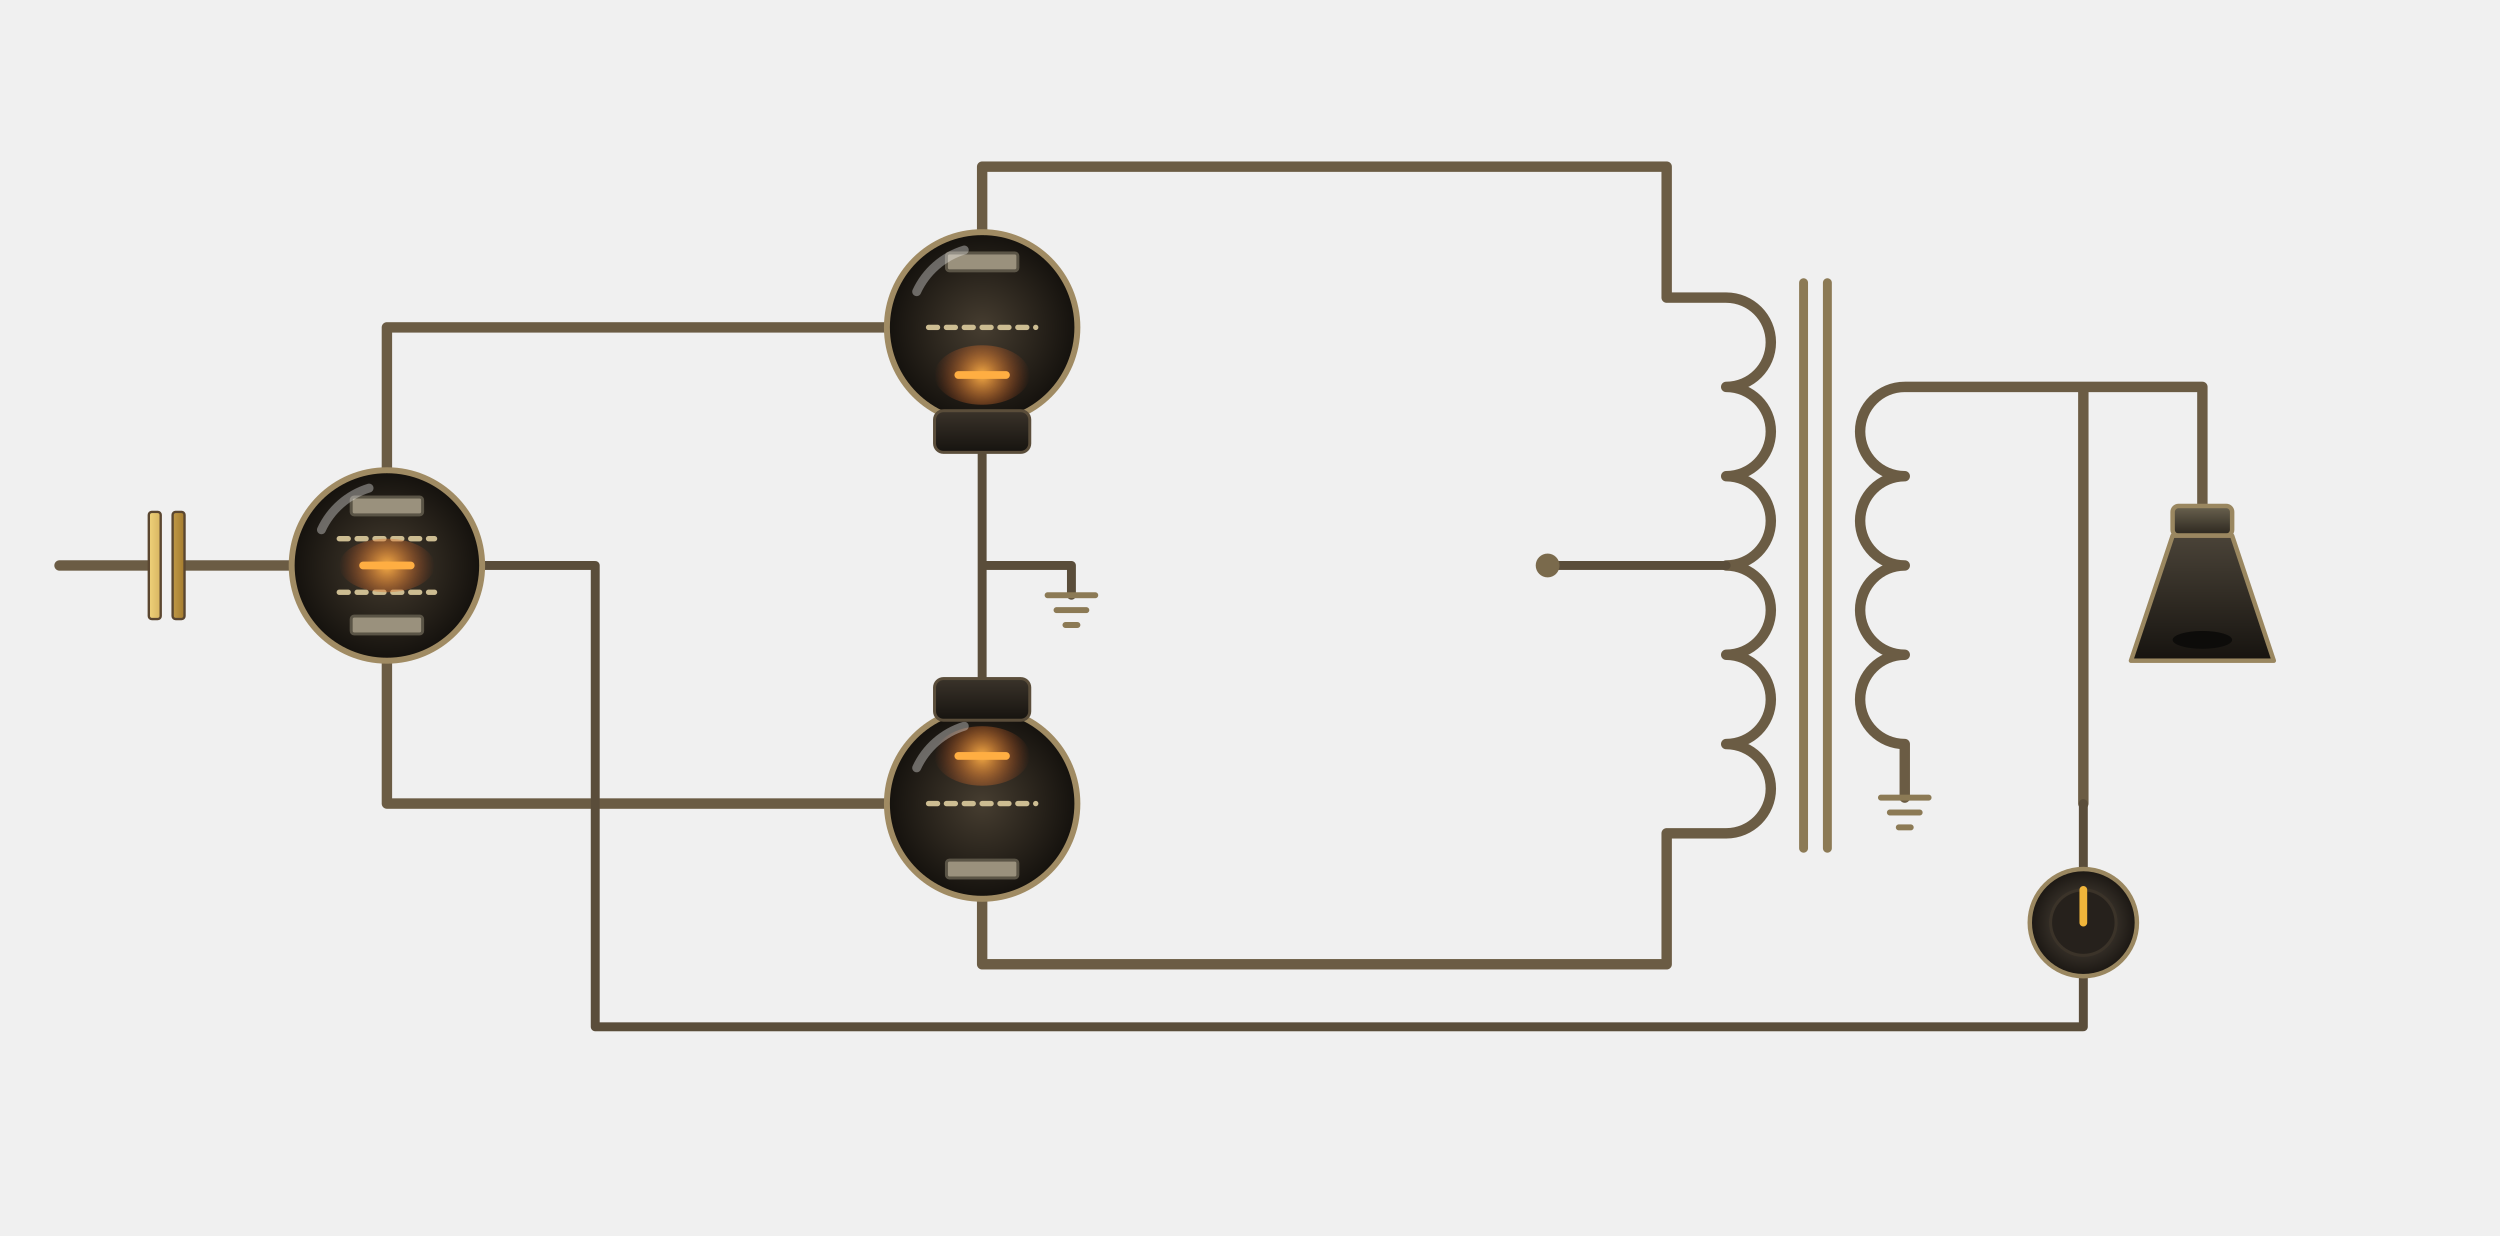
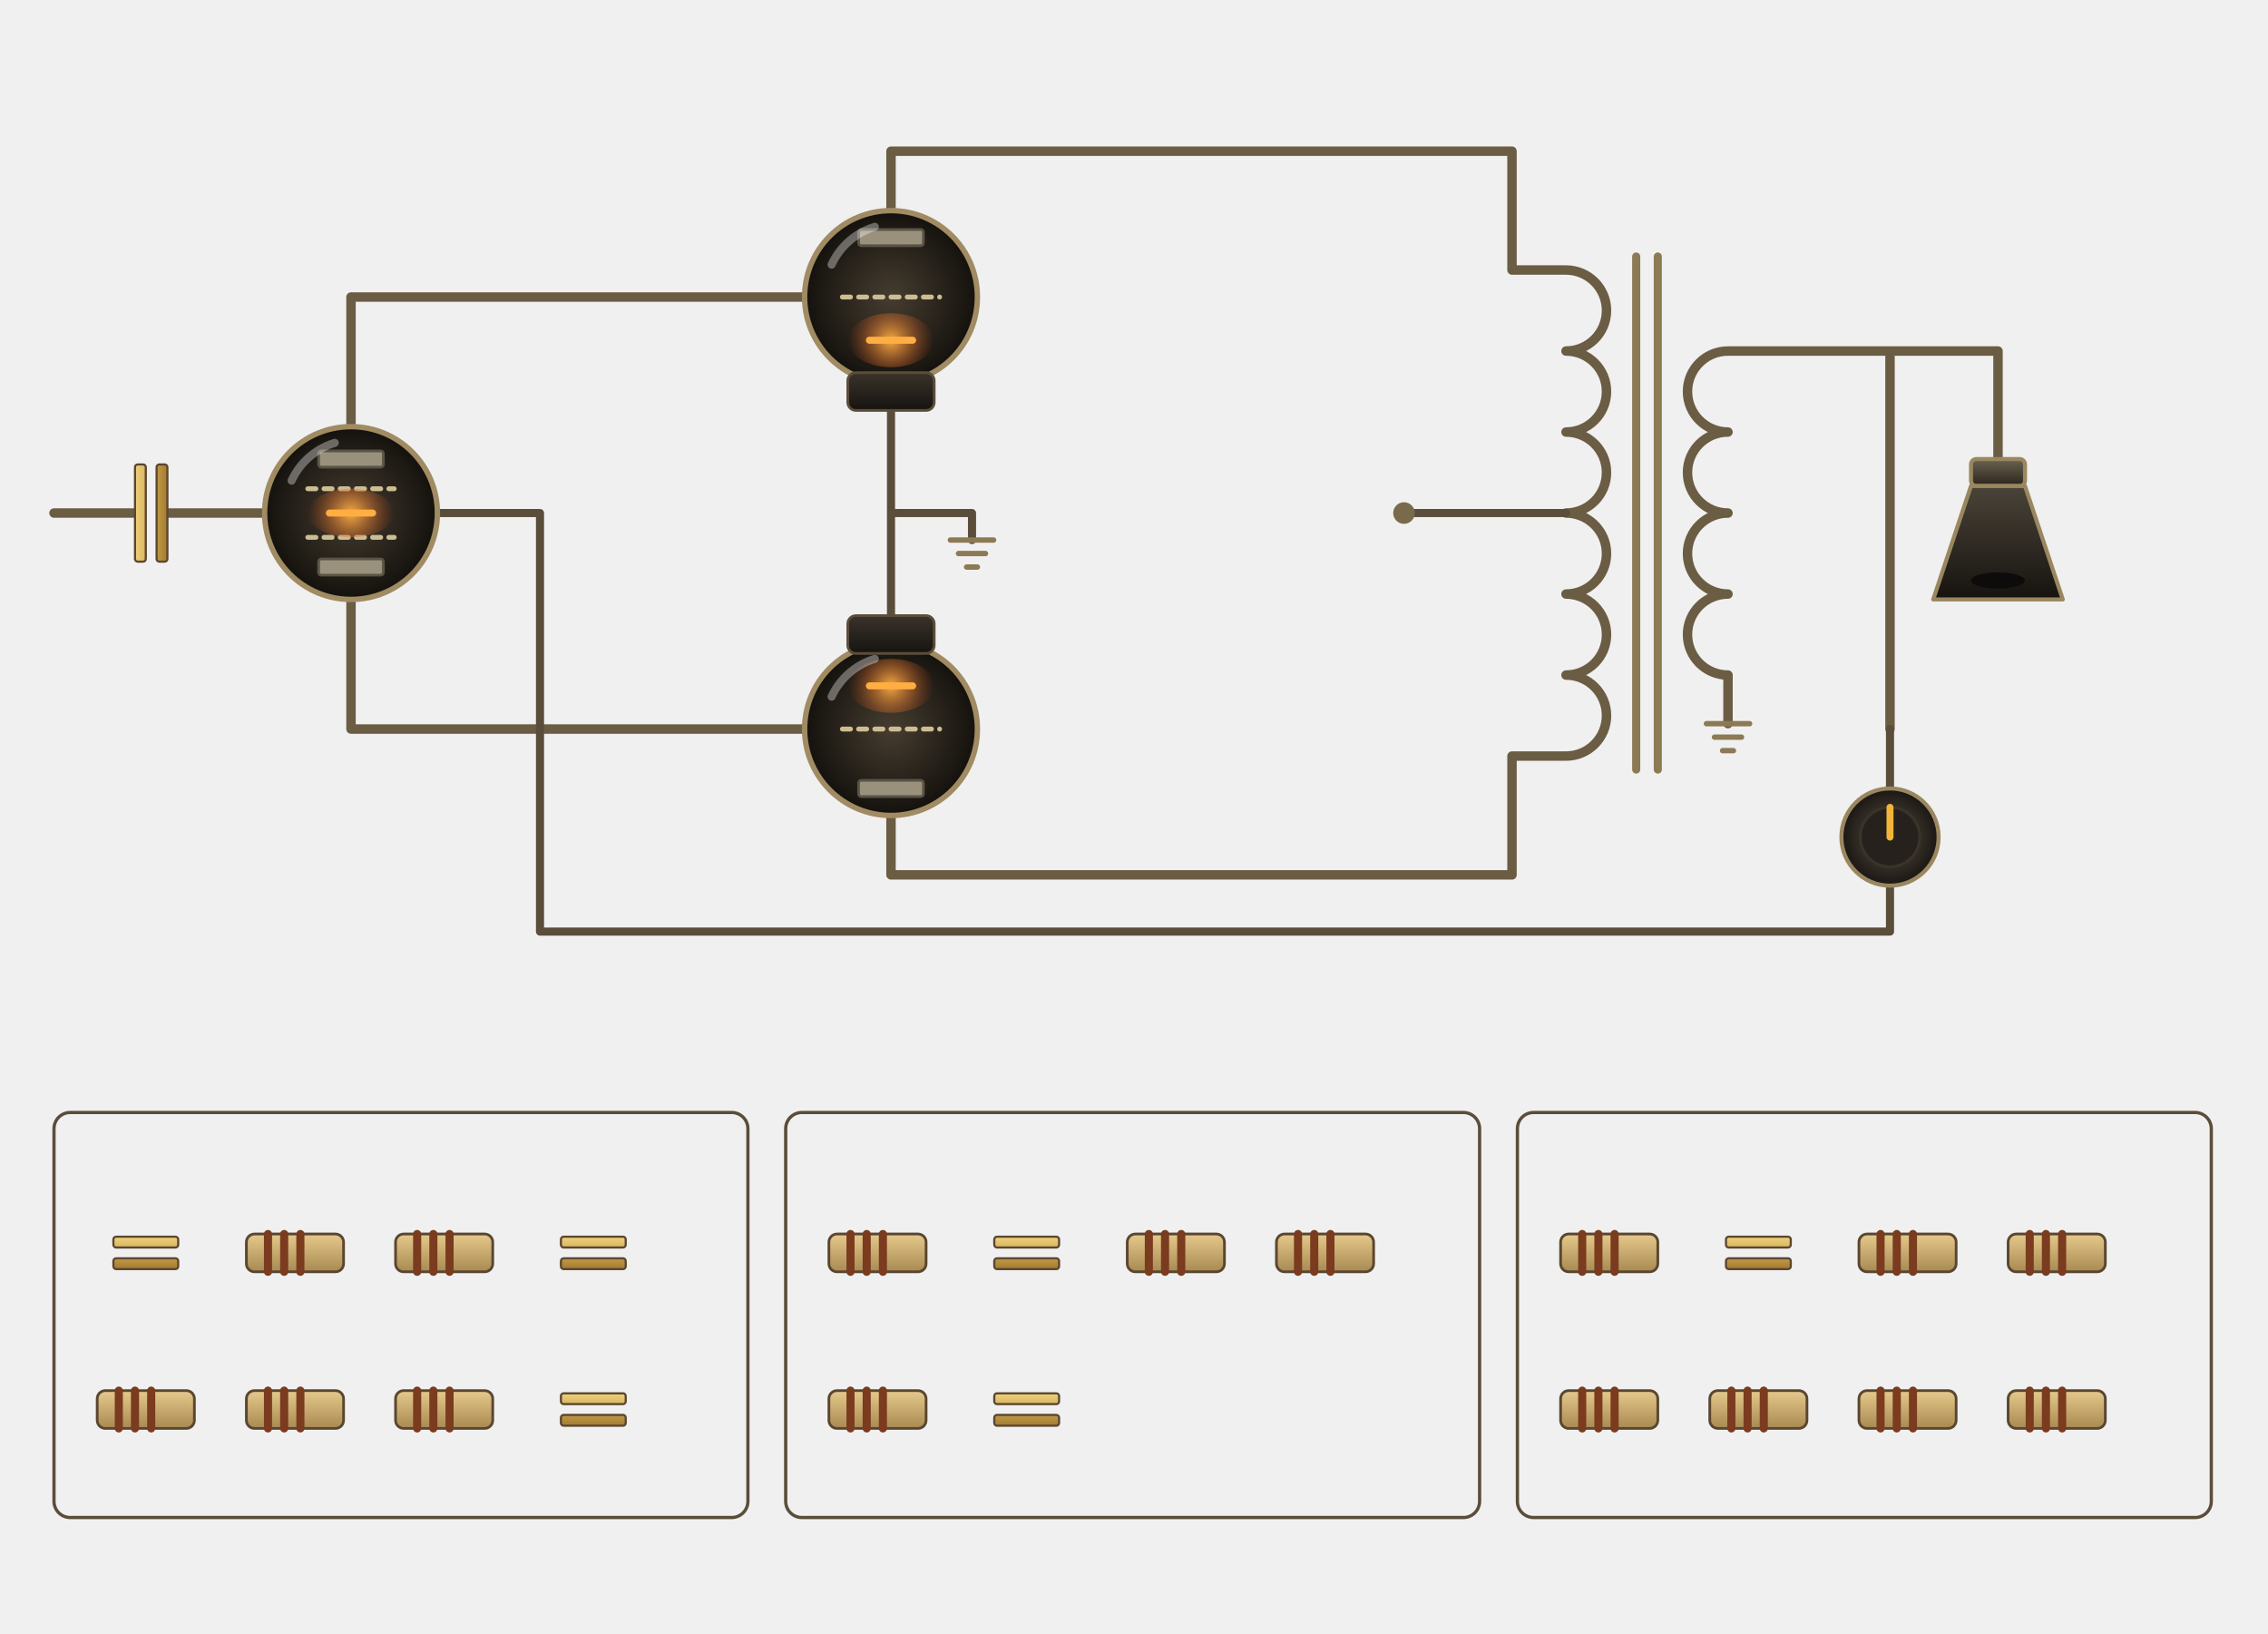
- <svg xmlns="http://www.w3.org/2000/svg" width="840" height="415" viewBox="0 0 840 415">
+ <svg xmlns="http://www.w3.org/2000/svg" width="840" height="605" viewBox="0 0 840 605">
  <defs>
    <linearGradient id="g1" x1="50" y1="0" x2="62" y2="0" gradientUnits="userSpaceOnUse">
      <stop offset="0" stop-color="#f0d27a" />
      <stop offset="1" stop-color="#a67c2e" />
    </linearGradient>
    <radialGradient id="g2" cx="130" cy="190" r="32" gradientUnits="userSpaceOnUse">
      <stop offset="0" stop-color="#463d30" />
      <stop offset="1" stop-color="#14110d" />
    </radialGradient>
    <radialGradient id="g3" cx="130" cy="190" r="16" gradientUnits="userSpaceOnUse">
      <stop offset="0" stop-color="#ffb347" stop-opacity="0.95" />
      <stop offset="1" stop-color="#c1441a" stop-opacity="0" />
    </radialGradient>
    <radialGradient id="g4" cx="330" cy="110" r="32" gradientUnits="userSpaceOnUse">
      <stop offset="0" stop-color="#463d30" />
      <stop offset="1" stop-color="#14110d" />
    </radialGradient>
    <radialGradient id="g5" cx="330" cy="126" r="16" gradientUnits="userSpaceOnUse">
      <stop offset="0" stop-color="#ffb347" stop-opacity="0.95" />
      <stop offset="1" stop-color="#c1441a" stop-opacity="0" />
    </radialGradient>
    <linearGradient id="g6" x1="0" y1="138" x2="0" y2="152" gradientUnits="userSpaceOnUse">
      <stop offset="0" stop-color="#3a332a" />
      <stop offset="1" stop-color="#16130f" />
    </linearGradient>
    <radialGradient id="g7" cx="330" cy="270" r="32" gradientUnits="userSpaceOnUse">
      <stop offset="0" stop-color="#463d30" />
      <stop offset="1" stop-color="#14110d" />
    </radialGradient>
    <radialGradient id="g8" cx="330" cy="254" r="16" gradientUnits="userSpaceOnUse">
      <stop offset="0" stop-color="#ffb347" stop-opacity="0.95" />
      <stop offset="1" stop-color="#c1441a" stop-opacity="0" />
    </radialGradient>
    <linearGradient id="g9" x1="0" y1="228" x2="0" y2="242" gradientUnits="userSpaceOnUse">
      <stop offset="0" stop-color="#3a332a" />
      <stop offset="1" stop-color="#16130f" />
    </linearGradient>
    <radialGradient id="g10" cx="700" cy="310" r="18" gradientUnits="userSpaceOnUse">
      <stop offset="0" stop-color="#5b5246" />
      <stop offset="1" stop-color="#1a1612" />
    </radialGradient>
    <linearGradient id="g11" x1="0" y1="170" x2="0" y2="180" gradientUnits="userSpaceOnUse">
      <stop offset="0" stop-color="#6b6350" />
      <stop offset="1" stop-color="#2a251d" />
    </linearGradient>
    <linearGradient id="g12" x1="0" y1="180" x2="0" y2="222" gradientUnits="userSpaceOnUse">
      <stop offset="0" stop-color="#4a4338" />
      <stop offset="1" stop-color="#16130f" />
+     </linearGradient>
+     <linearGradient id="g13" x1="0" y1="458" x2="0" y2="470" gradientUnits="userSpaceOnUse">
+       <stop offset="0" stop-color="#f0d27a" />
+       <stop offset="1" stop-color="#a67c2e" />
+     </linearGradient>
+     <linearGradient id="g14" x1="0" y1="457" x2="0" y2="471" gradientUnits="userSpaceOnUse">
+       <stop offset="0" stop-color="#e6c98c" />
+       <stop offset="1" stop-color="#a88a52" />
+     </linearGradient>
+     <linearGradient id="g15" x1="0" y1="457" x2="0" y2="471" gradientUnits="userSpaceOnUse">
+       <stop offset="0" stop-color="#e6c98c" />
+       <stop offset="1" stop-color="#a88a52" />
+     </linearGradient>
+     <linearGradient id="g16" x1="0" y1="458" x2="0" y2="470" gradientUnits="userSpaceOnUse">
+       <stop offset="0" stop-color="#f0d27a" />
+       <stop offset="1" stop-color="#a67c2e" />
+     </linearGradient>
+     <linearGradient id="g17" x1="0" y1="515" x2="0" y2="529" gradientUnits="userSpaceOnUse">
+       <stop offset="0" stop-color="#e6c98c" />
+       <stop offset="1" stop-color="#a88a52" />
+     </linearGradient>
+     <linearGradient id="g18" x1="0" y1="515" x2="0" y2="529" gradientUnits="userSpaceOnUse">
+       <stop offset="0" stop-color="#e6c98c" />
+       <stop offset="1" stop-color="#a88a52" />
+     </linearGradient>
+     <linearGradient id="g19" x1="0" y1="515" x2="0" y2="529" gradientUnits="userSpaceOnUse">
+       <stop offset="0" stop-color="#e6c98c" />
+       <stop offset="1" stop-color="#a88a52" />
+     </linearGradient>
+     <linearGradient id="g20" x1="0" y1="516" x2="0" y2="528" gradientUnits="userSpaceOnUse">
+       <stop offset="0" stop-color="#f0d27a" />
+       <stop offset="1" stop-color="#a67c2e" />
+     </linearGradient>
+     <linearGradient id="g21" x1="0" y1="457" x2="0" y2="471" gradientUnits="userSpaceOnUse">
+       <stop offset="0" stop-color="#e6c98c" />
+       <stop offset="1" stop-color="#a88a52" />
+     </linearGradient>
+     <linearGradient id="g22" x1="0" y1="458" x2="0" y2="470" gradientUnits="userSpaceOnUse">
+       <stop offset="0" stop-color="#f0d27a" />
+       <stop offset="1" stop-color="#a67c2e" />
+     </linearGradient>
+     <linearGradient id="g23" x1="0" y1="457" x2="0" y2="471" gradientUnits="userSpaceOnUse">
+       <stop offset="0" stop-color="#e6c98c" />
+       <stop offset="1" stop-color="#a88a52" />
+     </linearGradient>
+     <linearGradient id="g24" x1="0" y1="457" x2="0" y2="471" gradientUnits="userSpaceOnUse">
+       <stop offset="0" stop-color="#e6c98c" />
+       <stop offset="1" stop-color="#a88a52" />
+     </linearGradient>
+     <linearGradient id="g25" x1="0" y1="515" x2="0" y2="529" gradientUnits="userSpaceOnUse">
+       <stop offset="0" stop-color="#e6c98c" />
+       <stop offset="1" stop-color="#a88a52" />
+     </linearGradient>
+     <linearGradient id="g26" x1="0" y1="516" x2="0" y2="528" gradientUnits="userSpaceOnUse">
+       <stop offset="0" stop-color="#f0d27a" />
+       <stop offset="1" stop-color="#a67c2e" />
+     </linearGradient>
+     <linearGradient id="g27" x1="0" y1="457" x2="0" y2="471" gradientUnits="userSpaceOnUse">
+       <stop offset="0" stop-color="#e6c98c" />
+       <stop offset="1" stop-color="#a88a52" />
+     </linearGradient>
+     <linearGradient id="g28" x1="0" y1="458" x2="0" y2="470" gradientUnits="userSpaceOnUse">
+       <stop offset="0" stop-color="#f0d27a" />
+       <stop offset="1" stop-color="#a67c2e" />
+     </linearGradient>
+     <linearGradient id="g29" x1="0" y1="457" x2="0" y2="471" gradientUnits="userSpaceOnUse">
+       <stop offset="0" stop-color="#e6c98c" />
+       <stop offset="1" stop-color="#a88a52" />
+     </linearGradient>
+     <linearGradient id="g30" x1="0" y1="457" x2="0" y2="471" gradientUnits="userSpaceOnUse">
+       <stop offset="0" stop-color="#e6c98c" />
+       <stop offset="1" stop-color="#a88a52" />
+     </linearGradient>
+     <linearGradient id="g31" x1="0" y1="515" x2="0" y2="529" gradientUnits="userSpaceOnUse">
+       <stop offset="0" stop-color="#e6c98c" />
+       <stop offset="1" stop-color="#a88a52" />
+     </linearGradient>
+     <linearGradient id="g32" x1="0" y1="515" x2="0" y2="529" gradientUnits="userSpaceOnUse">
+       <stop offset="0" stop-color="#e6c98c" />
+       <stop offset="1" stop-color="#a88a52" />
+     </linearGradient>
+     <linearGradient id="g33" x1="0" y1="515" x2="0" y2="529" gradientUnits="userSpaceOnUse">
+       <stop offset="0" stop-color="#e6c98c" />
+       <stop offset="1" stop-color="#a88a52" />
+     </linearGradient>
+     <linearGradient id="g34" x1="0" y1="515" x2="0" y2="529" gradientUnits="userSpaceOnUse">
+       <stop offset="0" stop-color="#e6c98c" />
+       <stop offset="1" stop-color="#a88a52" />
    </linearGradient>
  </defs>
  <path id="wire_OUT-2" d="M20,190 H52 M60,190 H98" fill="none" stroke="#6b5c44" stroke-width="3.5" stroke-linecap="round" stroke-linejoin="round" />
  <path id="wire_PHASE" d="M130,158 V110 H298 M130,222 V270 H298" fill="none" stroke="#6b5c44" stroke-width="3.5" stroke-linecap="round" stroke-linejoin="round" />
  <path id="wire_POWER" d="M330,78 V56 H560 V100 H580 M330,302 V324 H560 V280 H580 M580,100 a15,15 0 0 1 0,30 a15,15 0 0 1 0,30 a15,15 0 0 1 0,30 a15,15 0 0 1 0,30 a15,15 0 0 1 0,30 a15,15 0 0 1 0,30" fill="none" stroke="#6b5c44" stroke-width="3.5" stroke-linecap="round" stroke-linejoin="round" />
  <path id="wire_SPEAKER" d="M640,130 H740 V170 M700,130 V270 M640,250 V268 M640,130 a15,15 0 0 0 0,30 a15,15 0 0 0 0,30 a15,15 0 0 0 0,30 a15,15 0 0 0 0,30" fill="none" stroke="#6b5c44" stroke-width="3.5" stroke-linecap="round" stroke-linejoin="round" />
  <path id="wire_static_power" d="M330,152 V228 M330,190 H360 V200 M580,190 H520 M200,345 V190 H162 M700,270 H700 M700,270 V292 M700,328 V345 M700,345 H200 M700,345 H700" fill="none" stroke="#5a4d3a" stroke-width="3" stroke-linecap="round" stroke-linejoin="round" />
  <path id="ground_power" d="M352,200 H368 M355,205 H365 M358,210 H362 M632,268 H648 M635,273 H645 M638,278 H642" fill="none" stroke="#8c7a55" stroke-width="2" stroke-linecap="round" stroke-linejoin="round" />
  <path id="ot_core" d="M606,95 V285 M614,95 V285" fill="none" stroke="#8c7a55" stroke-width="3" stroke-linecap="round" stroke-linejoin="round" />
  <ellipse id="rail_tap" cx="520" cy="190" rx="4" ry="4" fill="#7a6a4c" stroke="none" stroke-width="1" />
  <rect id="cap_ina" x="50" y="172" width="4" height="36" rx="1" fill="url(#g1)" stroke="#5a4630" stroke-width="0.8" />
  <rect id="cap_inb" x="58" y="172" width="4" height="36" rx="1" fill="url(#g1)" stroke="#5a4630" stroke-width="0.8" />
  <ellipse id="tube_PI-PI" cx="130" cy="190" rx="32" ry="32" fill="url(#g2)" stroke="#a08b63" stroke-width="2" />
  <rect id="plate_PI-1" x="118" y="167" width="24" height="6" rx="1" fill="#9a917d" stroke="#5a5446" stroke-width="1" />
  <rect id="plate_PI1" x="118" y="207" width="24" height="6" rx="1" fill="#9a917d" stroke="#5a5446" stroke-width="1" />
  <path id="grids_PI" d="M114,181 H146 M114,199 H146" fill="none" stroke="#cdbd92" stroke-width="1.8" stroke-linecap="round" stroke-linejoin="round" stroke-dasharray="3 3" />
  <ellipse id="glow_PHASE" cx="130" cy="190" rx="16" ry="9" fill="url(#g3)" stroke="none" stroke-width="1" />
  <path id="filament_PI" d="M122,190 H138" fill="none" stroke="#ffae42" stroke-width="2.6" stroke-linecap="round" stroke-linejoin="round" />
  <path id="shine_PI" d="M108,178 A26,26 0 0 1 124,164" fill="none" stroke="#ffffff" stroke-width="3" stroke-linecap="round" stroke-linejoin="round" opacity="0.35" />
  <ellipse id="tube_PA-EL34" cx="330" cy="110" rx="32" ry="32" fill="url(#g4)" stroke="#a08b63" stroke-width="2" />
  <rect id="plate_PA" x="318" y="85" width="24" height="6" rx="1" fill="#9a917d" stroke="#5a5446" stroke-width="1" />
  <path id="grid_PA" d="M312,110 H348" fill="none" stroke="#cdbd92" stroke-width="1.8" stroke-linecap="round" stroke-linejoin="round" stroke-dasharray="3 3" />
  <ellipse id="glow_POWER_A" cx="330" cy="126" rx="16" ry="10" fill="url(#g5)" stroke="none" stroke-width="1" />
  <path id="filament_PA" d="M322,126 H338" fill="none" stroke="#ffae42" stroke-width="2.6" stroke-linecap="round" stroke-linejoin="round" />
  <path id="shine_PA" d="M308,98 A26,26 0 0 1 324,84" fill="none" stroke="#ffffff" stroke-width="3" stroke-linecap="round" stroke-linejoin="round" opacity="0.35" />
  <rect id="base_PA" x="314" y="138" width="32" height="14" rx="3" fill="url(#g6)" stroke="#5a4d3a" stroke-width="1" />
  <ellipse id="tube_PB-EL34" cx="330" cy="270" rx="32" ry="32" fill="url(#g7)" stroke="#a08b63" stroke-width="2" />
  <rect id="plate_PB" x="318" y="289" width="24" height="6" rx="1" fill="#9a917d" stroke="#5a5446" stroke-width="1" />
  <path id="grid_PB" d="M312,270 H348" fill="none" stroke="#cdbd92" stroke-width="1.8" stroke-linecap="round" stroke-linejoin="round" stroke-dasharray="3 3" />
  <ellipse id="glow_POWER_B" cx="330" cy="254" rx="16" ry="10" fill="url(#g8)" stroke="none" stroke-width="1" />
  <path id="filament_PB" d="M322,254 H338" fill="none" stroke="#ffae42" stroke-width="2.6" stroke-linecap="round" stroke-linejoin="round" />
  <path id="shine_PB" d="M308,258 A26,26 0 0 1 324,244" fill="none" stroke="#ffffff" stroke-width="3" stroke-linecap="round" stroke-linejoin="round" opacity="0.35" />
  <rect id="base_PB" x="314" y="228" width="32" height="14" rx="3" fill="url(#g9)" stroke="#5a4d3a" stroke-width="1" />
  <ellipse id="pot_presence" cx="700" cy="310" rx="18" ry="18" fill="url(#g10)" stroke="#9a8760" stroke-width="1.5" />
  <ellipse id="dial_presence" cx="700" cy="310" rx="11" ry="11" fill="#26211c" stroke="#3b3329" stroke-width="1" />
  <path id="ptr_presence" d="M700,310 L700,299" fill="none" stroke="#f0b53a" stroke-width="2.6" stroke-linecap="round" stroke-linejoin="round" />
  <rect id="spk_magnet_p" x="730" y="170" width="20" height="10" rx="2" fill="url(#g11)" stroke="#9a8760" stroke-width="1.5" />
  <path id="spk_cone_p" d="M730,180 H750 L764,222 H716 Z" fill="url(#g12)" stroke="#9a8760" stroke-width="1.5" stroke-linecap="round" stroke-linejoin="round" />
  <ellipse id="spk_dust_p" cx="740" cy="215" rx="10" ry="3" fill="#0d0c0a" stroke="none" stroke-width="1" />
+   <rect id="pp_box0" x="20" y="412" width="257" height="150" rx="6" fill="none" stroke="#5a4d3a" stroke-width="1.2" />
+   <ellipse id="ttl_PHASE_INVERTER" cx="148.5" cy="426" rx="1" ry="1" fill="none" stroke="none" stroke-width="0" />
+   <rect id="pp_C7a" x="42" y="458" width="24" height="4" rx="1" fill="url(#g13)" stroke="#5a4630" stroke-width="0.8" />
+   <rect id="pp_C7b" x="42" y="466" width="24" height="4" rx="1" fill="url(#g13)" stroke="#5a4630" stroke-width="0.8" />
+   <ellipse id="valC_1_22n@C:C7" cx="54" cy="484" rx="1" ry="1" fill="none" stroke="none" />
+   <rect id="pp_R20" x="91.25" y="457" width="36" height="14" rx="3" fill="url(#g14)" stroke="#5a4630" stroke-width="1" />
+   <path id="pp_R20_bands" d="M99.25,457 V471 M105.25,457 V471 M111.25,457 V471" fill="none" stroke="#7a3b1f" stroke-width="3" stroke-linecap="round" stroke-linejoin="round" />
+   <ellipse id="valC_2_1M@R:R20" cx="109.25" cy="484" rx="1" ry="1" fill="none" stroke="none" />
+   <rect id="pp_R21" x="146.5" y="457" width="36" height="14" rx="3" fill="url(#g15)" stroke="#5a4630" stroke-width="1" />
+   <path id="pp_R21_bands" d="M154.5,457 V471 M160.5,457 V471 M166.5,457 V471" fill="none" stroke="#7a3b1f" stroke-width="3" stroke-linecap="round" stroke-linejoin="round" />
+   <ellipse id="valC_3_1M@R:R21" cx="164.5" cy="484" rx="1" ry="1" fill="none" stroke="none" />
+   <rect id="pp_C8a" x="207.75" y="458" width="24" height="4" rx="1" fill="url(#g16)" stroke="#5a4630" stroke-width="0.8" />
+   <rect id="pp_C8b" x="207.75" y="466" width="24" height="4" rx="1" fill="url(#g16)" stroke="#5a4630" stroke-width="0.8" />
+   <ellipse id="valC_4_0.1u@C:C8" cx="219.75" cy="484" rx="1" ry="1" fill="none" stroke="none" />
+   <rect id="pp_R19" x="36" y="515" width="36" height="14" rx="3" fill="url(#g17)" stroke="#5a4630" stroke-width="1" />
+   <path id="pp_R19_bands" d="M44,515 V529 M50,515 V529 M56,515 V529" fill="none" stroke="#7a3b1f" stroke-width="3" stroke-linecap="round" stroke-linejoin="round" />
+   <ellipse id="valC_5_470@R:R19" cx="54" cy="542" rx="1" ry="1" fill="none" stroke="none" />
+   <rect id="pp_R22" x="91.25" y="515" width="36" height="14" rx="3" fill="url(#g18)" stroke="#5a4630" stroke-width="1" />
+   <path id="pp_R22_bands" d="M99.25,515 V529 M105.25,515 V529 M111.25,515 V529" fill="none" stroke="#7a3b1f" stroke-width="3" stroke-linecap="round" stroke-linejoin="round" />
+   <ellipse id="valC_6_82k@R:R22" cx="109.25" cy="542" rx="1" ry="1" fill="none" stroke="none" />
+   <rect id="pp_R23" x="146.5" y="515" width="36" height="14" rx="3" fill="url(#g19)" stroke="#5a4630" stroke-width="1" />
+   <path id="pp_R23_bands" d="M154.5,515 V529 M160.5,515 V529 M166.5,515 V529" fill="none" stroke="#7a3b1f" stroke-width="3" stroke-linecap="round" stroke-linejoin="round" />
+   <ellipse id="valC_7_100k@R:R23" cx="164.5" cy="542" rx="1" ry="1" fill="none" stroke="none" />
+   <rect id="pp_C9a" x="207.75" y="516" width="24" height="4" rx="1" fill="url(#g20)" stroke="#5a4630" stroke-width="0.8" />
+   <rect id="pp_C9b" x="207.75" y="524" width="24" height="4" rx="1" fill="url(#g20)" stroke="#5a4630" stroke-width="0.8" />
+   <ellipse id="valC_8_100p@C:C9" cx="219.75" cy="542" rx="1" ry="1" fill="none" stroke="none" />
+   <rect id="pp_box1" x="291" y="412" width="257" height="150" rx="6" fill="none" stroke="#5a4d3a" stroke-width="1.2" />
+   <ellipse id="ttl_FEEDBACK" cx="419.5" cy="426" rx="1" ry="1" fill="none" stroke="none" stroke-width="0" />
+   <rect id="pp_R1K" x="307" y="457" width="36" height="14" rx="3" fill="url(#g21)" stroke="#5a4630" stroke-width="1" />
+   <path id="pp_R1K_bands" d="M315,457 V471 M321,457 V471 M327,457 V471" fill="none" stroke="#7a3b1f" stroke-width="3" stroke-linecap="round" stroke-linejoin="round" />
+   <ellipse id="valC_9_1k@R:R1K" cx="325" cy="484" rx="1" ry="1" fill="none" stroke="none" />
+   <rect id="pp_C5a" x="368.25" y="458" width="24" height="4" rx="1" fill="url(#g22)" stroke="#5a4630" stroke-width="0.8" />
+   <rect id="pp_C5b" x="368.25" y="466" width="24" height="4" rx="1" fill="url(#g22)" stroke="#5a4630" stroke-width="0.8" />
+   <ellipse id="valC_10_0.1u@C:C5" cx="380.25" cy="484" rx="1" ry="1" fill="none" stroke="none" />
+   <rect id="pp_R18" x="417.5" y="457" width="36" height="14" rx="3" fill="url(#g23)" stroke="#5a4630" stroke-width="1" />
+   <path id="pp_R18_bands" d="M425.5,457 V471 M431.5,457 V471 M437.5,457 V471" fill="none" stroke="#7a3b1f" stroke-width="3" stroke-linecap="round" stroke-linejoin="round" />
+   <ellipse id="valC_11_10k@R:R18" cx="435.5" cy="484" rx="1" ry="1" fill="none" stroke="none" />
+   <rect id="pp_R6" x="472.75" y="457" width="36" height="14" rx="3" fill="url(#g24)" stroke="#5a4630" stroke-width="1" />
+   <path id="pp_R6_bands" d="M480.75,457 V471 M486.75,457 V471 M492.75,457 V471" fill="none" stroke="#7a3b1f" stroke-width="3" stroke-linecap="round" stroke-linejoin="round" />
+   <ellipse id="valC_12_4k7@R:R6" cx="490.75" cy="484" rx="1" ry="1" fill="none" stroke="none" />
+   <rect id="pp_R17" x="307" y="515" width="36" height="14" rx="3" fill="url(#g25)" stroke="#5a4630" stroke-width="1" />
+   <path id="pp_R17_bands" d="M315,515 V529 M321,515 V529 M327,515 V529" fill="none" stroke="#7a3b1f" stroke-width="3" stroke-linecap="round" stroke-linejoin="round" />
+   <ellipse id="valC_13_27k@R:R17" cx="325" cy="542" rx="1" ry="1" fill="none" stroke="none" />
+   <rect id="pp_C6a" x="368.25" y="516" width="24" height="4" rx="1" fill="url(#g26)" stroke="#5a4630" stroke-width="0.8" />
+   <rect id="pp_C6b" x="368.25" y="524" width="24" height="4" rx="1" fill="url(#g26)" stroke="#5a4630" stroke-width="0.8" />
+   <ellipse id="valC_14_220p@C:C6" cx="380.25" cy="542" rx="1" ry="1" fill="none" stroke="none" />
+   <rect id="pp_box2" x="562" y="412" width="257" height="150" rx="6" fill="none" stroke="#5a4d3a" stroke-width="1.2" />
+   <ellipse id="ttl_SUPPLY_AND_BIAS" cx="690.5" cy="426" rx="1" ry="1" fill="none" stroke="none" stroke-width="0" />
+   <rect id="pp_R31" x="578" y="457" width="36" height="14" rx="3" fill="url(#g27)" stroke="#5a4630" stroke-width="1" />
+   <path id="pp_R31_bands" d="M586,457 V471 M592,457 V471 M598,457 V471" fill="none" stroke="#7a3b1f" stroke-width="3" stroke-linecap="round" stroke-linejoin="round" />
+   <ellipse id="valC_15_15k@R:R31" cx="596" cy="484" rx="1" ry="1" fill="none" stroke="none" />
+   <rect id="pp_C13a" x="639.25" y="458" width="24" height="4" rx="1" fill="url(#g28)" stroke="#5a4630" stroke-width="0.8" />
+   <rect id="pp_C13b" x="639.25" y="466" width="24" height="4" rx="1" fill="url(#g28)" stroke="#5a4630" stroke-width="0.8" />
+   <ellipse id="valC_16_10u@C:C13" cx="651.25" cy="484" rx="1" ry="1" fill="none" stroke="none" />
+   <rect id="pp_RG45" x="688.5" y="457" width="36" height="14" rx="3" fill="url(#g29)" stroke="#5a4630" stroke-width="1" />
+   <path id="pp_RG45_bands" d="M696.5,457 V471 M702.5,457 V471 M708.5,457 V471" fill="none" stroke="#7a3b1f" stroke-width="3" stroke-linecap="round" stroke-linejoin="round" />
+   <ellipse id="valC_17_3.7k/2@R:RG45" cx="706.5" cy="484" rx="1" ry="1" fill="none" stroke="none" />
+   <rect id="pp_RG67" x="743.75" y="457" width="36" height="14" rx="3" fill="url(#g30)" stroke="#5a4630" stroke-width="1" />
+   <path id="pp_RG67_bands" d="M751.75,457 V471 M757.75,457 V471 M763.75,457 V471" fill="none" stroke="#7a3b1f" stroke-width="3" stroke-linecap="round" stroke-linejoin="round" />
+   <ellipse id="valC_18_3.7k/2@R:RG67" cx="761.75" cy="484" rx="1" ry="1" fill="none" stroke="none" />
+   <rect id="pp_R33_34" x="578" y="515" width="36" height="14" rx="3" fill="url(#g31)" stroke="#5a4630" stroke-width="1" />
+   <path id="pp_R33_34_bands" d="M586,515 V529 M592,515 V529 M598,515 V529" fill="none" stroke="#7a3b1f" stroke-width="3" stroke-linecap="round" stroke-linejoin="round" />
+   <ellipse id="valC_19_2k2/2@R:R33_34" cx="596" cy="542" rx="1" ry="1" fill="none" stroke="none" />
+   <rect id="pp_R35_36" x="633.25" y="515" width="36" height="14" rx="3" fill="url(#g32)" stroke="#5a4630" stroke-width="1" />
+   <path id="pp_R35_36_bands" d="M641.25,515 V529 M647.25,515 V529 M653.25,515 V529" fill="none" stroke="#7a3b1f" stroke-width="3" stroke-linecap="round" stroke-linejoin="round" />
+   <ellipse id="valC_20_2k2/2@R:R35_36" cx="651.25" cy="542" rx="1" ry="1" fill="none" stroke="none" />
+   <rect id="pp_T3" x="688.5" y="515" width="36" height="14" rx="3" fill="url(#g33)" stroke="#5a4630" stroke-width="1" />
+   <path id="pp_T3_bands" d="M696.5,515 V529 M702.5,515 V529 M708.5,515 V529" fill="none" stroke="#7a3b1f" stroke-width="3" stroke-linecap="round" stroke-linejoin="round" />
+   <ellipse id="valC_21_100@R:T3" cx="706.5" cy="542" rx="1" ry="1" fill="none" stroke="none" />
+   <rect id="pp_R32" x="743.75" y="515" width="36" height="14" rx="3" fill="url(#g34)" stroke="#5a4630" stroke-width="1" />
+   <path id="pp_R32_bands" d="M751.75,515 V529 M757.75,515 V529 M763.75,515 V529" fill="none" stroke="#7a3b1f" stroke-width="3" stroke-linecap="round" stroke-linejoin="round" />
+   <ellipse id="valC_22_10k@R:R32" cx="761.75" cy="542" rx="1" ry="1" fill="none" stroke="none" />
</svg>
